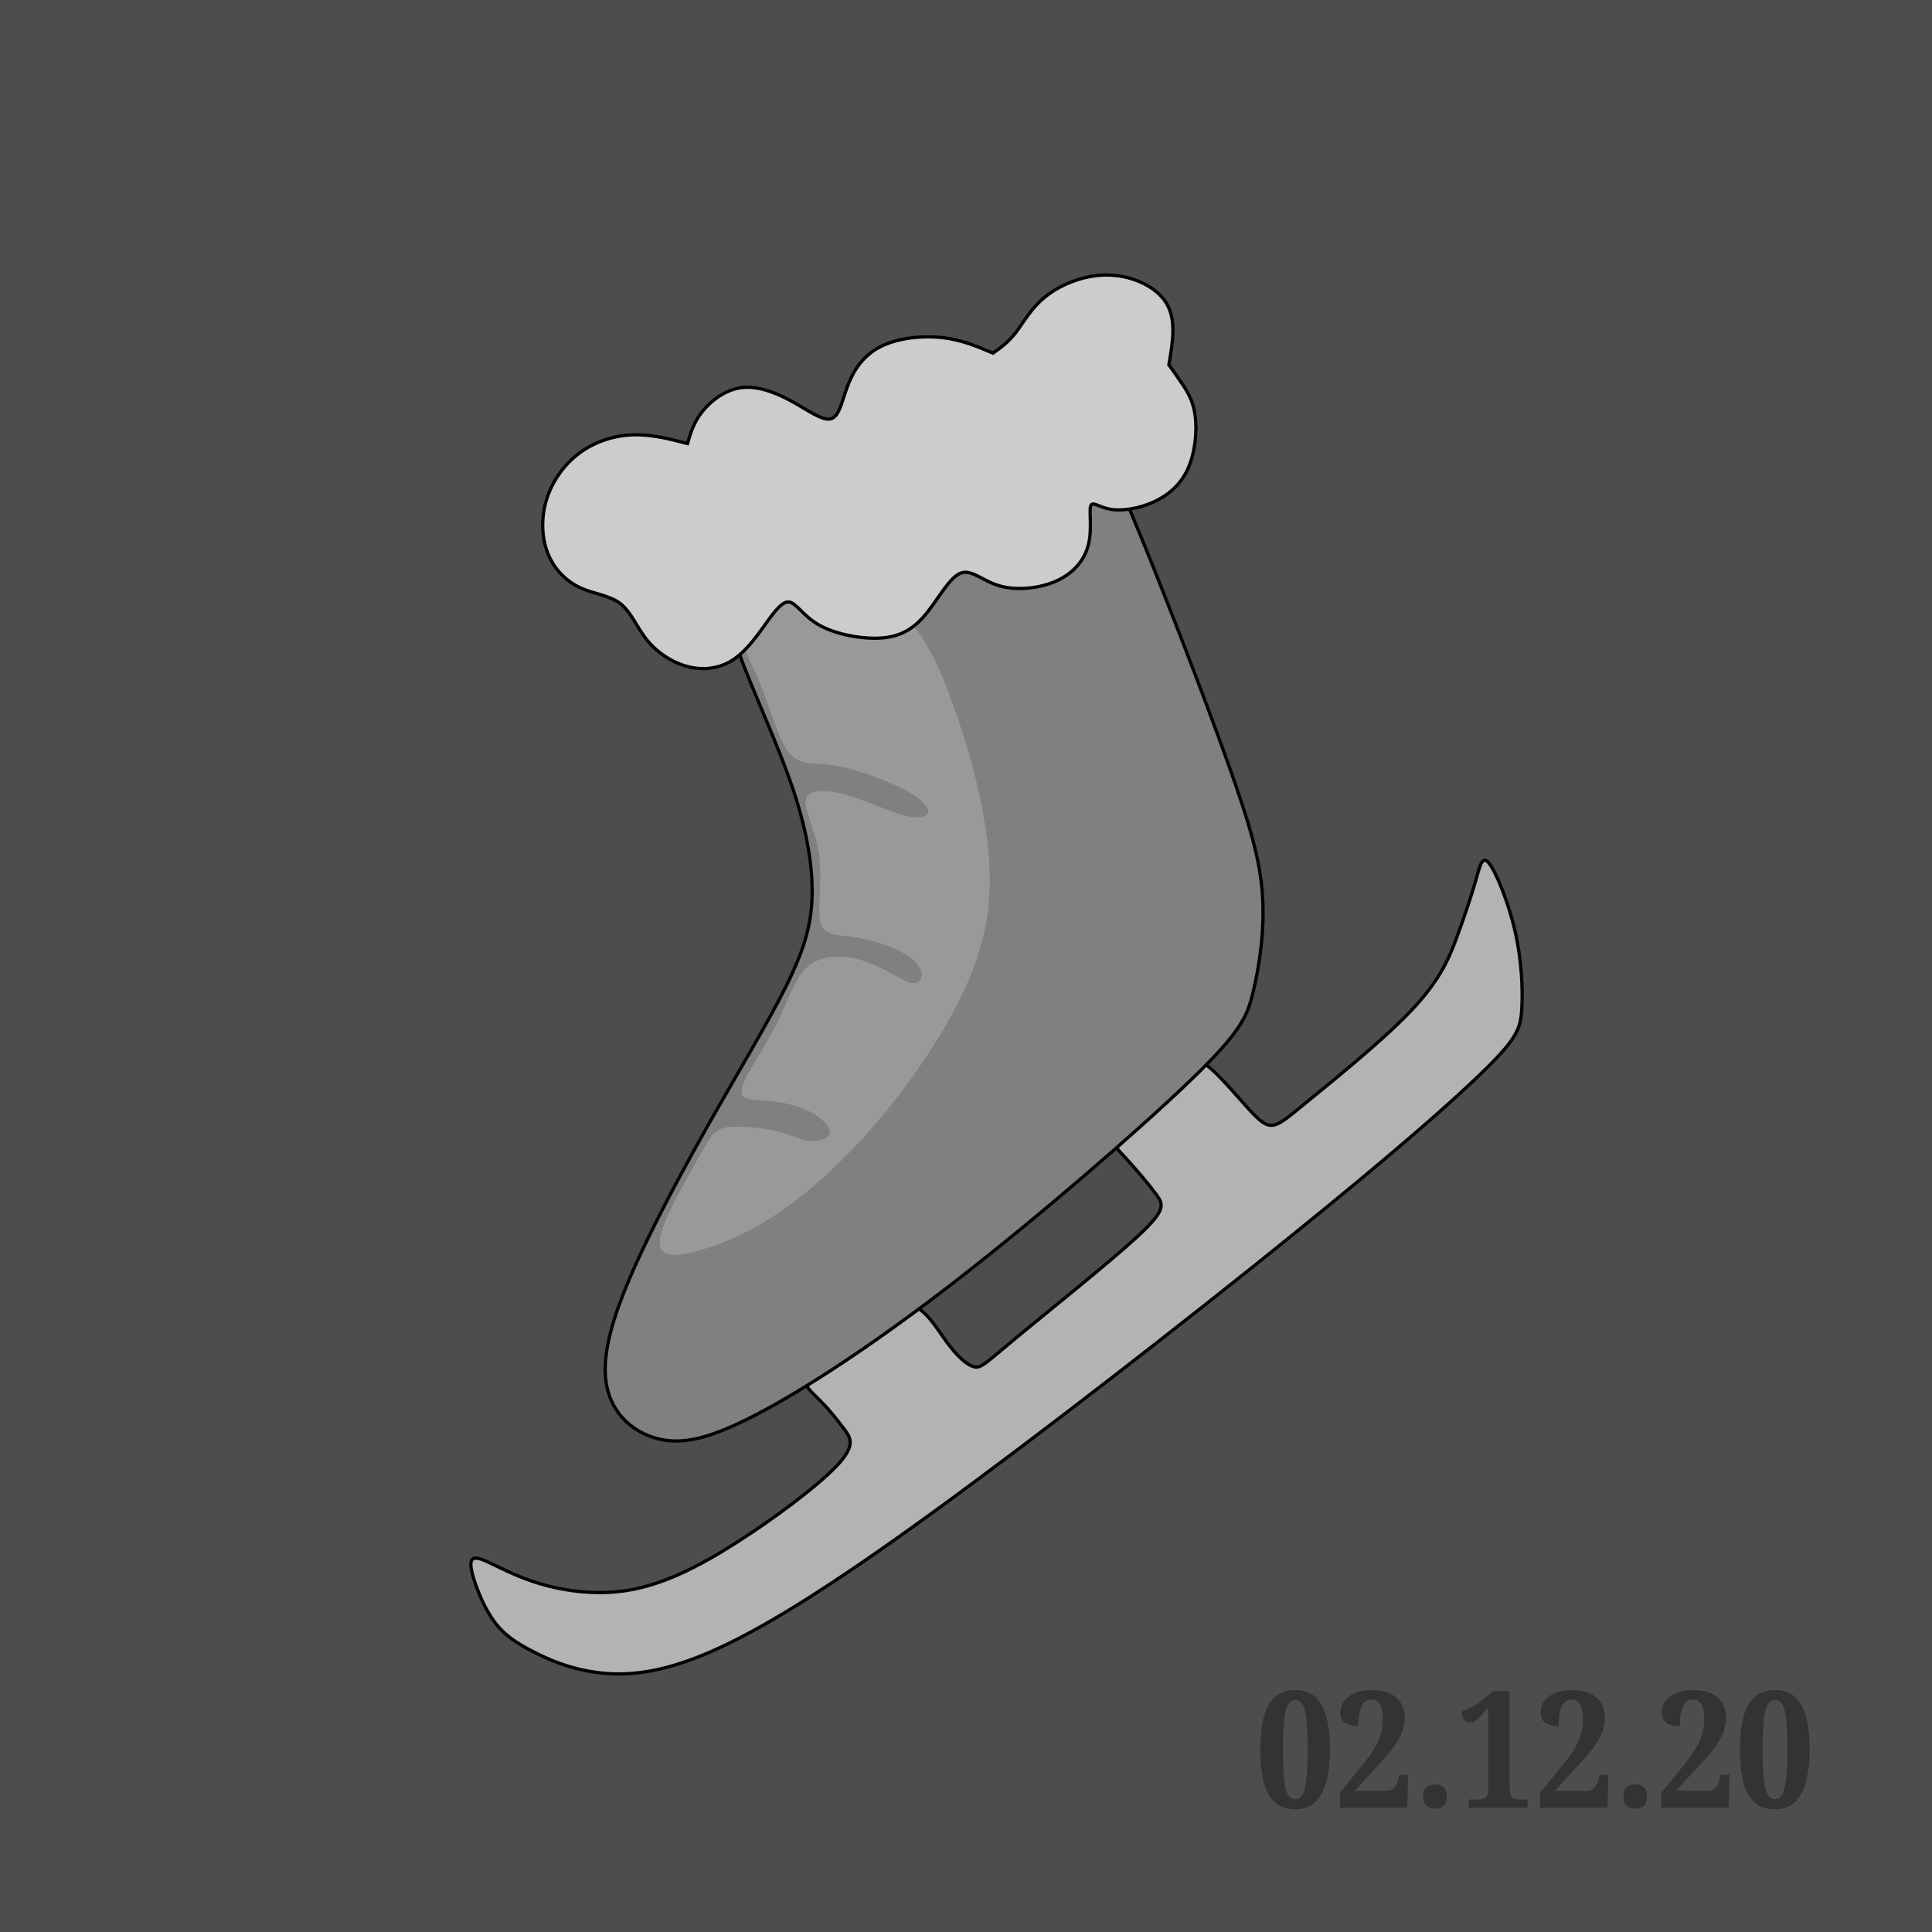
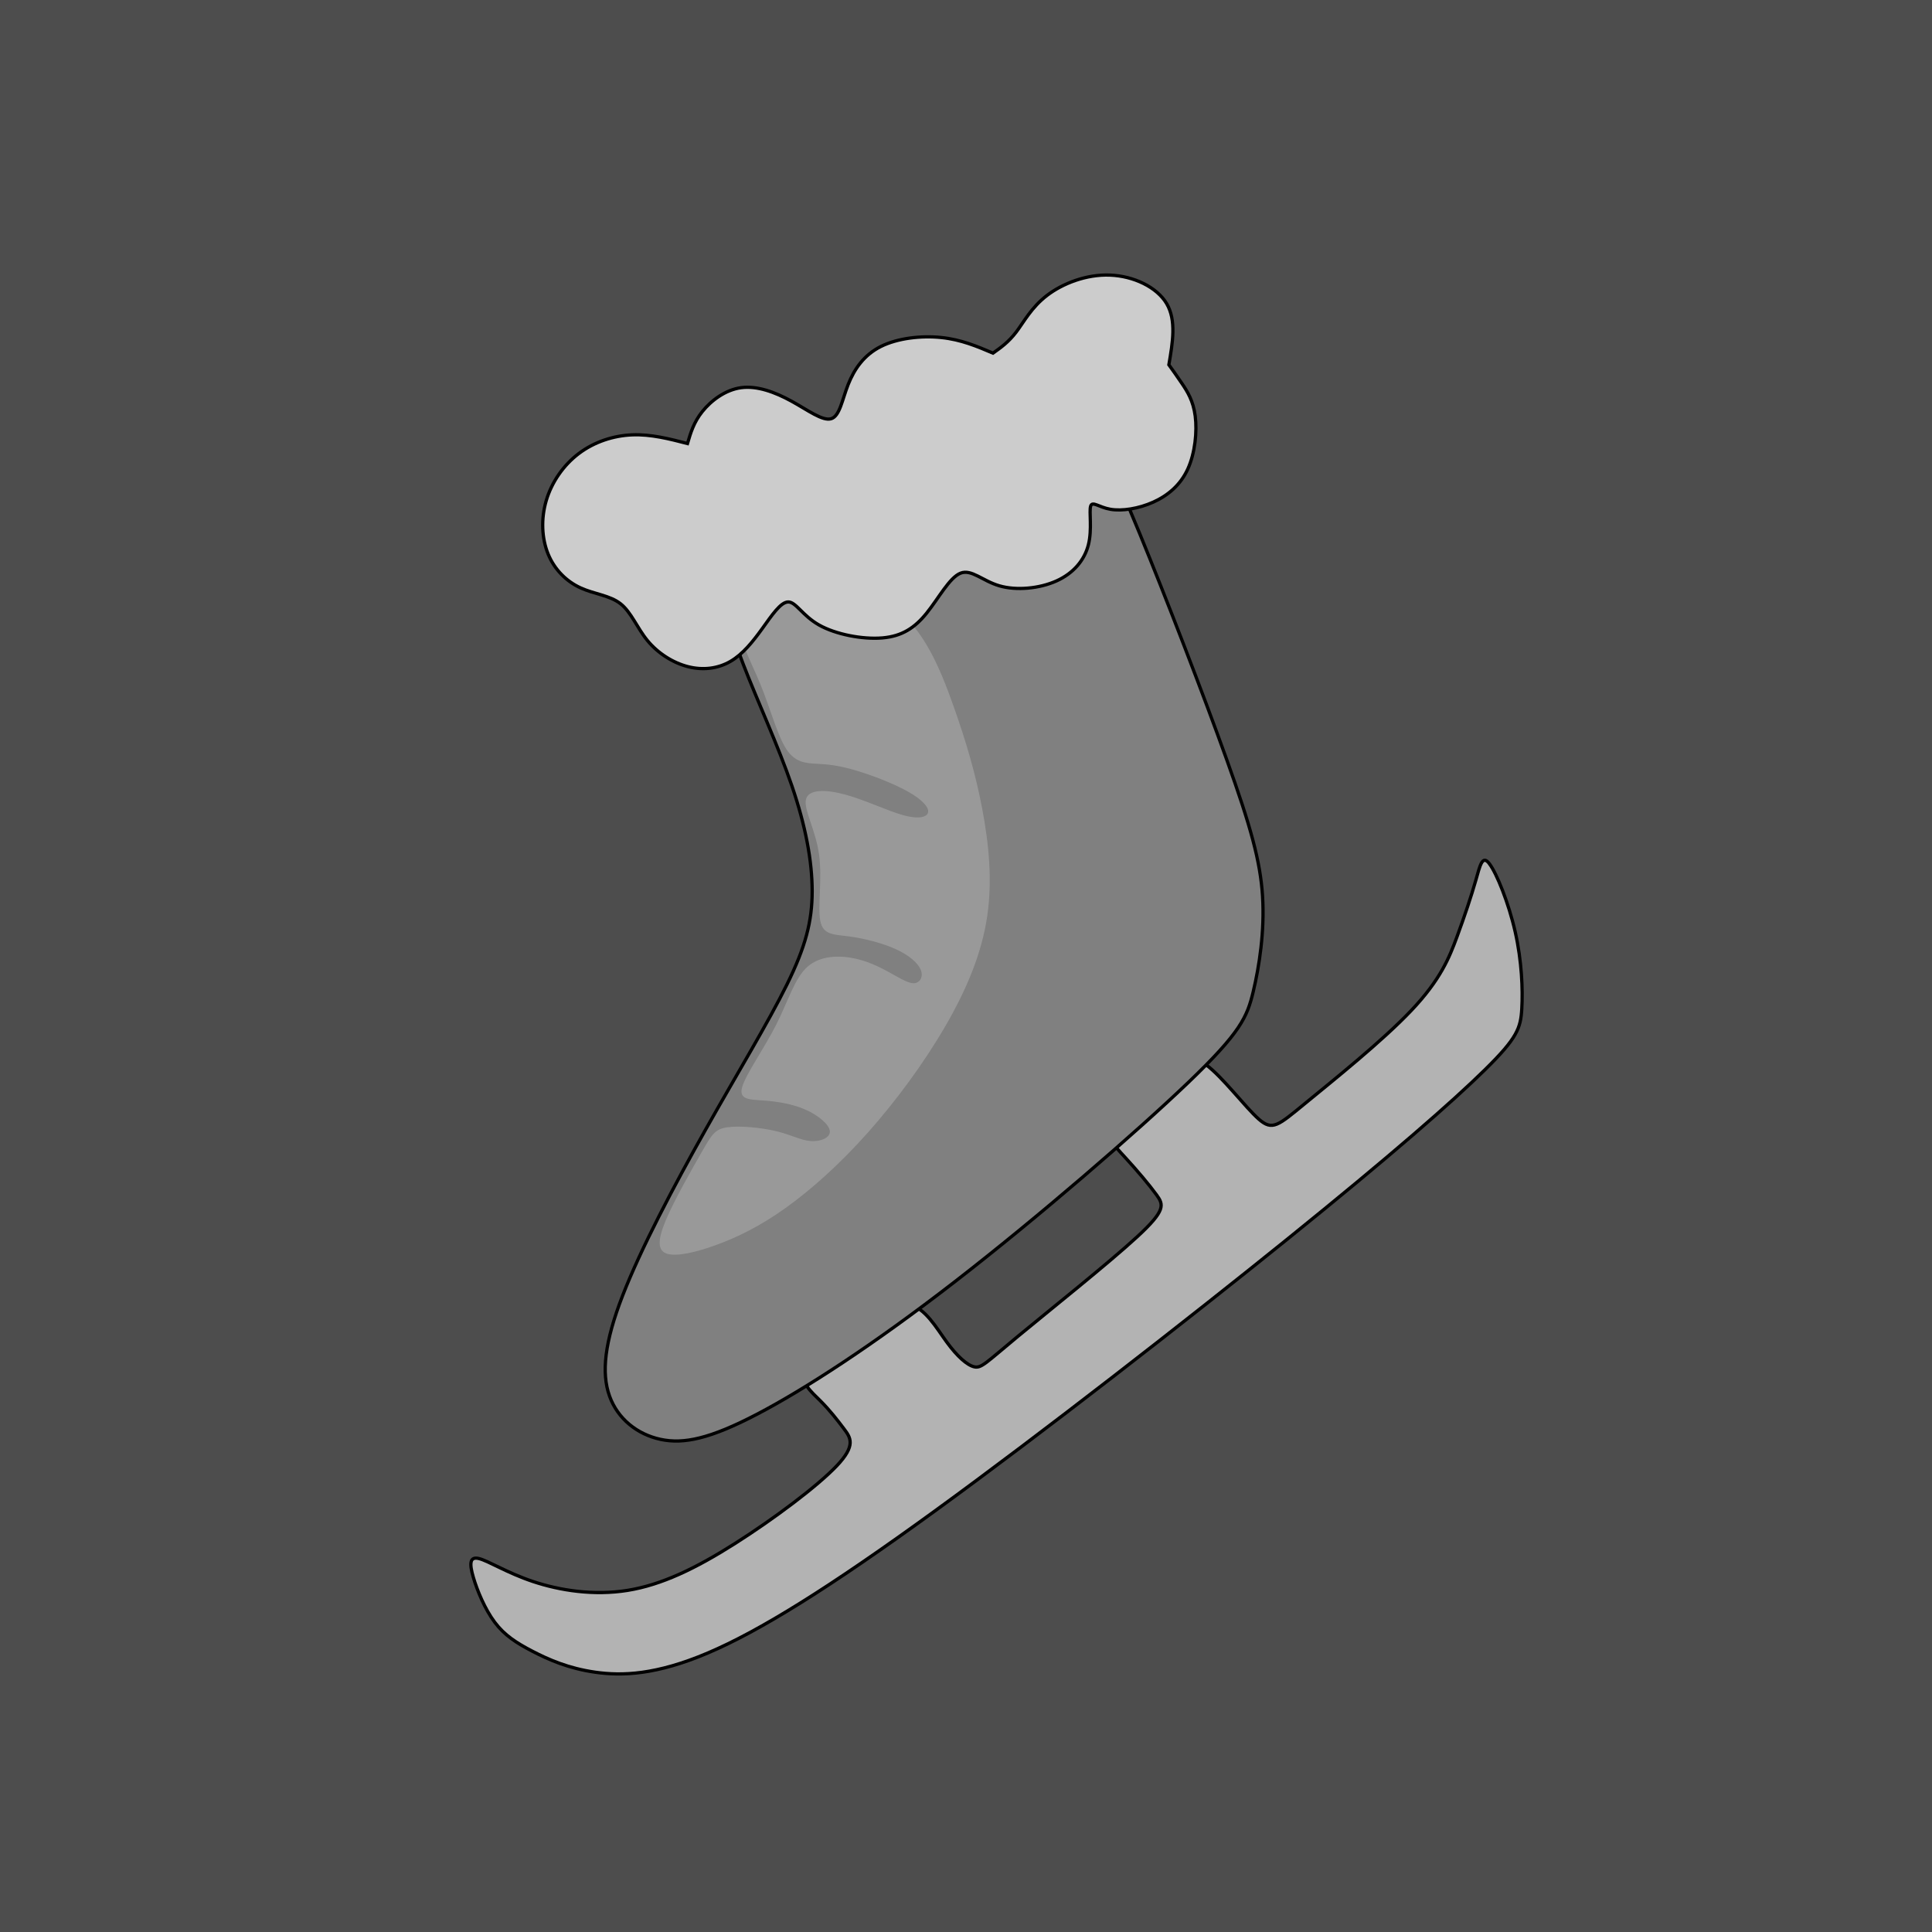
- <svg xmlns="http://www.w3.org/2000/svg" xmlns:ns1="http://www.openswatchbook.org/uri/2009/osb" width="169.333mm" height="169.333mm" viewBox="0 0 169.333 169.333" version="1.1" id="svg8">
+ <svg xmlns="http://www.w3.org/2000/svg" xmlns:ns1="http://www.openswatchbook.org/uri/2009/osb" width="169.333mm" height="169.333mm" viewBox="0 0 169.333 169.333" id="svg8">
  <defs id="defs2">
-     <rect x="-174.625" y="79.375" width="74.083" height="31.75" id="rect2943" />
-     <rect x="148.167" y="1081.907" width="1037.167" height="336.26" id="rect6326" />
-     <rect x="867.833" y="3175" width="910.167" height="296.333" id="rect6314" />
-     <rect x="1820.333" y="3217.333" width="846.667" height="169.333" id="rect6302" />
-     <rect x="113.322" y="786.841" width="1024.177" height="243.75" id="rect2516" />
+     <path d="M-174.625 79.375h74.083v31.75H-174.625z" id="rect2943" />
+     <path d="M148.167 1081.907h1037.167v336.26H148.167z" id="rect6326" />
+     <path d="M867.833 3175H1778v296.333H867.833z" id="rect6314" />
+     <path d="M1820.333 3217.333h846.667v169.333H1820.333z" id="rect6302" />
+     <path d="M113.322 786.841h1024.177v243.75H113.322z" id="rect2516" />
    <linearGradient id="linearGradient1757" ns1:paint="gradient">
-       <stop style="stop-color:#cccccc;stop-opacity:1;" offset="0" id="stop1753" />
-       <stop style="stop-color:#cccccc;stop-opacity:0;" offset="1" id="stop1755" />
+       <stop style="stop-color:#ccc;stop-opacity:1" offset="0" id="stop1753" />
+       <stop style="stop-color:#ccc;stop-opacity:0" offset="1" id="stop1755" />
    </linearGradient>
    <linearGradient id="linearGradient1324" ns1:paint="gradient">
-       <stop style="stop-color:#000000;stop-opacity:1;" offset="0" id="stop1320" />
-       <stop style="stop-color:#000000;stop-opacity:0;" offset="1" id="stop1322" />
+       <stop style="stop-color:#000;stop-opacity:1" offset="0" id="stop1320" />
+       <stop style="stop-color:#000;stop-opacity:0" offset="1" id="stop1322" />
    </linearGradient>
  </defs>
  <g id="layer1" transform="translate(-26.45834,-63.5)">
    <g id="g2933" transform="translate(264.5835,379.488)">
-       <rect style="fill:#4d4d4d;fill-opacity:1;stroke:none;stroke-width:1;stroke-miterlimit:4;stroke-dasharray:none;stroke-opacity:1;paint-order:stroke markers fill" id="rect4085-92-4" width="169.333" height="169.333" x="-238.125" y="-315.988" />
+       <path style="fill:#4d4d4d;fill-opacity:1;stroke:none;stroke-width:1;stroke-miterlimit:4;stroke-dasharray:none;stroke-opacity:1;paint-order:stroke markers fill" id="rect4085-92-4" d="M-238.125-315.988h169.333v169.333H-238.125z" />
      <g id="g3885-1" transform="matrix(0.8819733,0,0,0.8819733,-2592.011,-2089.849)">
-         <path style="fill:#b3b3b3;stroke:#000000;stroke-width:0.324px;stroke-linecap:butt;stroke-linejoin:miter;stroke-opacity:1" d="m 2816.894,2097.077 c 0.71,0.928 1.91,3.875 2.565,6.768 0.655,2.893 0.764,5.731 0.655,7.641 -0.109,1.91 -0.437,2.893 -3.657,6.058 -3.22,3.166 -9.333,8.514 -19.54,16.756 -10.207,8.242 -24.507,19.376 -35.096,27.072 -10.589,7.696 -17.466,11.953 -22.596,14.136 -5.13,2.183 -8.514,2.292 -11.189,1.91 -2.674,-0.382 -4.639,-1.255 -6.222,-2.074 -1.583,-0.819 -2.784,-1.583 -3.766,-2.893 -0.983,-1.31 -1.747,-3.166 -2.129,-4.476 -0.382,-1.31 -0.382,-2.074 0.546,-1.856 0.928,0.218 2.784,1.419 5.404,2.292 2.62,0.873 6.004,1.419 9.388,0.873 3.384,-0.546 6.768,-2.183 10.643,-4.639 3.875,-2.456 8.242,-5.731 10.152,-7.75 1.911,-2.019 1.365,-2.783 0.71,-3.657 -0.655,-0.873 -1.419,-1.856 -2.347,-2.784 -0.928,-0.928 -2.019,-1.801 -1.583,-3.057 0.436,-1.256 2.401,-2.893 4.476,-4.312 2.074,-1.419 4.257,-2.62 5.895,-2.238 1.637,0.382 2.729,2.347 3.766,3.766 1.037,1.419 2.019,2.292 2.729,2.456 0.71,0.164 1.146,-0.382 4.312,-3.002 3.166,-2.62 9.06,-7.314 11.899,-9.934 2.838,-2.62 2.62,-3.166 1.911,-4.148 -0.71,-0.983 -1.91,-2.402 -3.111,-3.712 -1.201,-1.31 -2.402,-2.511 -1.747,-4.094 0.655,-1.583 3.166,-3.548 5.021,-4.749 1.856,-1.201 3.057,-1.637 4.749,-0.382 1.692,1.256 3.875,4.203 5.24,5.404 1.364,1.2 1.91,0.655 4.639,-1.583 2.729,-2.238 7.641,-6.168 10.534,-9.224 2.893,-3.057 3.766,-5.24 4.53,-7.314 0.764,-2.074 1.419,-4.039 1.856,-5.567 0.437,-1.528 0.655,-2.62 1.365,-1.692 z" id="path1023-1" />
-         <path style="fill:#808080;stroke:#000000;stroke-width:0.324px;stroke-linecap:butt;stroke-linejoin:miter;stroke-opacity:1" d="m 2742.773,2077.318 c 1.365,3.548 3.439,8.024 4.803,12.008 1.365,3.985 2.019,7.478 2.019,10.48 -10e-5,3.002 -0.655,5.513 -2.511,9.279 -1.856,3.766 -4.912,8.787 -8.078,14.409 -3.166,5.622 -6.441,11.844 -8.242,16.484 -1.801,4.64 -2.129,7.696 -1.31,9.989 0.819,2.292 2.784,3.821 5.076,4.312 2.292,0.491 4.912,-0.055 9.606,-2.511 4.694,-2.456 11.462,-6.823 19.704,-13.209 8.242,-6.386 17.957,-14.791 23.142,-19.758 5.185,-4.967 5.84,-6.495 6.441,-9.006 0.6,-2.511 1.146,-6.004 0.928,-9.497 -0.218,-3.493 -1.201,-6.986 -3.548,-13.536 -2.347,-6.55 -6.059,-16.156 -8.678,-22.542 -2.62,-6.386 -4.148,-9.552 -7.368,-11.135 -3.22,-1.583 -8.133,-1.583 -14.191,1.255 -6.059,2.838 -13.263,8.514 -16.538,12.663 -3.275,4.148 -2.62,6.768 -1.255,10.316 z" id="path1019-1" />
-         <path style="fill:#999999;stroke:none;stroke-width:0.324px;stroke-linecap:butt;stroke-linejoin:miter;stroke-opacity:1" d="m 2757.683,2071.566 c 3.049,2.2 4.67,6.214 5.944,9.803 1.274,3.589 2.2,6.754 2.856,10.189 0.656,3.435 1.042,7.14 0.502,10.768 -0.54,3.628 -2.007,7.178 -4.13,10.845 -2.123,3.667 -4.902,7.449 -7.719,10.614 -2.817,3.165 -5.673,5.712 -8.221,7.526 -2.547,1.814 -4.786,2.895 -6.85,3.647 -2.065,0.753 -3.956,1.177 -4.902,0.869 -0.946,-0.309 -0.946,-1.351 -0.1,-3.352 0.846,-2.001 2.537,-4.96 3.54,-6.716 1.004,-1.756 1.319,-2.309 2.539,-2.489 1.219,-0.18 3.342,0.013 4.867,0.38 1.524,0.367 2.451,0.907 3.416,0.984 0.965,0.077 1.968,-0.309 1.93,-0.965 -0.039,-0.656 -1.119,-1.582 -2.431,-2.161 -1.312,-0.579 -2.856,-0.811 -4.188,-0.907 -1.332,-0.097 -2.451,-0.058 -2.104,-1.312 0.347,-1.254 2.161,-3.802 3.377,-6.194 1.216,-2.393 1.833,-4.631 3.107,-5.77 1.274,-1.139 3.204,-1.177 4.825,-0.81 1.621,0.367 2.933,1.139 3.898,1.679 0.965,0.54 1.582,0.849 2.045,0.733 0.463,-0.116 0.772,-0.656 0.502,-1.312 -0.27,-0.656 -1.119,-1.428 -2.47,-2.046 -1.351,-0.618 -3.203,-1.081 -4.67,-1.274 -1.467,-0.193 -2.547,-0.116 -2.837,-1.505 -0.29,-1.389 0.212,-4.245 -0.135,-6.677 -0.347,-2.432 -1.544,-4.438 -1.293,-5.442 0.251,-1.004 1.949,-1.004 3.917,-0.463 1.968,0.54 4.207,1.621 5.751,2.046 1.544,0.424 2.393,0.193 2.47,-0.309 0.077,-0.502 -0.618,-1.274 -2.084,-2.084 -1.466,-0.811 -3.705,-1.66 -5.326,-2.123 -1.621,-0.463 -2.624,-0.54 -3.667,-0.598 -1.042,-0.058 -2.123,-0.097 -3.01,-1.447 -0.888,-1.351 -1.583,-4.014 -2.586,-6.464 -1.003,-2.451 -2.316,-4.689 -2.161,-6.426 0.154,-1.737 1.775,-2.972 4.824,-3.397 3.049,-0.424 7.526,-0.038 10.575,2.162 z" id="path1031-6" />
-         <path style="fill:#cccccc;stroke:#000000;stroke-width:0.324px;stroke-linecap:butt;stroke-linejoin:miter;stroke-opacity:1" d="m 2730.554,2071.239 c 1.067,0.842 1.647,2.413 2.683,3.67 1.036,1.257 2.526,2.2 4.013,2.58 1.487,0.381 2.97,0.2 4.208,-0.513 1.238,-0.713 2.232,-1.959 3.171,-3.26 0.94,-1.301 1.827,-2.656 2.591,-2.655 0.764,2e-4 1.406,1.355 3.059,2.29 1.653,0.934 4.319,1.448 6.283,1.284 1.965,-0.164 3.23,-1.005 4.408,-2.463 1.178,-1.458 2.27,-3.532 3.361,-3.968 1.092,-0.437 2.183,0.764 3.875,1.255 1.692,0.491 3.985,0.273 5.676,-0.491 1.692,-0.764 2.783,-2.074 3.166,-3.602 0.382,-1.528 0.055,-3.275 0.218,-3.821 0.164,-0.546 0.819,0.109 1.972,0.307 1.153,0.198 2.803,-0.06 4.254,-0.712 1.451,-0.652 2.703,-1.699 3.431,-3.291 0.728,-1.592 0.933,-3.73 0.738,-5.261 -0.196,-1.531 -0.792,-2.455 -1.295,-3.203 -0.503,-0.748 -0.914,-1.321 -1.324,-1.893 0.378,-2.21 0.756,-4.419 -0.217,-6.073 -0.973,-1.653 -3.297,-2.751 -5.638,-2.84 -2.341,-0.09 -4.697,0.829 -6.251,2.017 -1.554,1.188 -2.305,2.644 -3.066,3.645 -0.761,1.001 -1.533,1.547 -2.305,2.093 -1.585,-0.674 -3.168,-1.347 -5.143,-1.552 -1.974,-0.205 -4.338,0.058 -6.005,0.893 -1.667,0.835 -2.636,2.241 -3.239,3.762 -0.603,1.522 -0.84,3.159 -1.697,3.416 -0.857,0.257 -2.335,-0.867 -3.96,-1.756 -1.625,-0.889 -3.398,-1.544 -4.988,-1.329 -1.59,0.215 -2.996,1.302 -3.853,2.372 -0.857,1.07 -1.166,2.124 -1.475,3.178 -1.818,-0.469 -3.636,-0.937 -5.496,-0.863 -1.86,0.074 -3.761,0.692 -5.296,1.849 -1.535,1.157 -2.704,2.853 -3.243,4.677 -0.539,1.824 -0.449,3.776 0.19,5.329 0.639,1.554 1.827,2.709 3.198,3.342 1.371,0.633 2.926,0.745 3.993,1.586 z" id="path1027-2" />
+         <path style="fill:#b3b3b3;stroke:#000;stroke-width:.324px;stroke-linecap:butt;stroke-linejoin:miter;stroke-opacity:1" d="m2816.894 2097.077c.71.928 1.91 3.875 2.565 6.768.655 2.893.764 5.731.655 7.641-.109 1.91-.437 2.893-3.657 6.058-3.22 3.166-9.333 8.514-19.54 16.756-10.207 8.242-24.507 19.376-35.096 27.072-10.589 7.696-17.466 11.953-22.596 14.136-5.13 2.183-8.514 2.292-11.189 1.91-2.674-.382-4.639-1.255-6.222-2.074-1.583-.819-2.784-1.583-3.766-2.893-.983-1.31-1.747-3.166-2.129-4.476-.382-1.31-.382-2.074.546-1.856.928.218 2.784 1.419 5.404 2.292 2.62.873 6.004 1.419 9.388.873 3.384-.546 6.768-2.183 10.643-4.639 3.875-2.456 8.242-5.731 10.152-7.75 1.911-2.019 1.365-2.783.71-3.657-.655-.873-1.419-1.856-2.347-2.784-.928-.928-2.019-1.801-1.583-3.057.436-1.256 2.401-2.893 4.476-4.312 2.074-1.419 4.257-2.62 5.895-2.238 1.637.382 2.729 2.347 3.766 3.766 1.037 1.419 2.019 2.292 2.729 2.456.71.164 1.146-.382 4.312-3.002 3.166-2.62 9.06-7.314 11.899-9.934 2.838-2.62 2.62-3.166 1.911-4.148-.71-.983-1.91-2.402-3.111-3.712-1.201-1.31-2.402-2.511-1.747-4.094.655-1.583 3.166-3.548 5.021-4.749 1.856-1.201 3.057-1.637 4.749-.382 1.692 1.256 3.875 4.203 5.24 5.404 1.364 1.2 1.91.655 4.639-1.583 2.729-2.238 7.641-6.168 10.534-9.224 2.893-3.057 3.766-5.24 4.53-7.314.764-2.074 1.419-4.039 1.856-5.567.437-1.528.655-2.62 1.365-1.692z" id="path1023-1" />
+         <path style="fill:gray;stroke:#000;stroke-width:.324px;stroke-linecap:butt;stroke-linejoin:miter;stroke-opacity:1" d="m2742.773 2077.318c1.365 3.548 3.439 8.024 4.803 12.008 1.365 3.985 2.019 7.478 2.019 10.48-1e-4 3.002-.655 5.513-2.511 9.279-1.856 3.766-4.912 8.787-8.078 14.409-3.166 5.622-6.441 11.844-8.242 16.484-1.801 4.64-2.129 7.696-1.31 9.989.819 2.292 2.784 3.821 5.076 4.312 2.292.491 4.912-.055 9.606-2.511 4.694-2.456 11.462-6.823 19.704-13.209 8.242-6.386 17.957-14.791 23.142-19.758 5.185-4.967 5.84-6.495 6.441-9.006.6-2.511 1.146-6.004.928-9.497-.218-3.493-1.201-6.986-3.548-13.536-2.347-6.55-6.059-16.156-8.678-22.542-2.62-6.386-4.148-9.552-7.368-11.135-3.22-1.583-8.133-1.583-14.191 1.255-6.059 2.838-13.263 8.514-16.538 12.663-3.275 4.148-2.62 6.768-1.255 10.316z" id="path1019-1" />
+         <path style="fill:#999;stroke:none;stroke-width:.324px;stroke-linecap:butt;stroke-linejoin:miter;stroke-opacity:1" d="m2757.683 2071.566c3.049 2.2 4.67 6.214 5.944 9.803 1.274 3.589 2.2 6.754 2.856 10.189.656 3.435 1.042 7.14.502 10.768-.54 3.628-2.007 7.178-4.13 10.845-2.123 3.667-4.902 7.449-7.719 10.614-2.817 3.165-5.673 5.712-8.221 7.526-2.547 1.814-4.786 2.895-6.85 3.647-2.065.753-3.956 1.177-4.902.869-.946-.309-.946-1.351-.1-3.352.846-2.001 2.537-4.96 3.54-6.716 1.004-1.756 1.319-2.309 2.539-2.489 1.219-.18 3.342.013 4.867.38 1.524.367 2.451.907 3.416.984.965.077 1.968-.309 1.93-.965-.039-.656-1.119-1.582-2.431-2.161-1.312-.579-2.856-.811-4.188-.907-1.332-.097-2.451-.058-2.104-1.312.347-1.254 2.161-3.802 3.377-6.194 1.216-2.393 1.833-4.631 3.107-5.77 1.274-1.139 3.204-1.177 4.825-.81 1.621.367 2.933 1.139 3.898 1.679.965.54 1.582.849 2.045.733.463-.116.772-.656.502-1.312-.27-.656-1.119-1.428-2.47-2.046-1.351-.618-3.203-1.081-4.67-1.274-1.467-.193-2.547-.116-2.837-1.505-.29-1.389.212-4.245-.135-6.677-.347-2.432-1.544-4.438-1.293-5.442.251-1.004 1.949-1.004 3.917-.463 1.968.54 4.207 1.621 5.751 2.046 1.544.424 2.393.193 2.47-.309.077-.502-.618-1.274-2.084-2.084-1.466-.811-3.705-1.66-5.326-2.123-1.621-.463-2.624-.54-3.667-.598-1.042-.058-2.123-.097-3.01-1.447-.888-1.351-1.583-4.014-2.586-6.464-1.003-2.451-2.316-4.689-2.161-6.426.154-1.737 1.775-2.972 4.824-3.397 3.049-.424 7.526-.038 10.575 2.162z" id="path1031-6" />
+         <path style="fill:#ccc;stroke:#000;stroke-width:.324px;stroke-linecap:butt;stroke-linejoin:miter;stroke-opacity:1" d="m2730.554 2071.239c1.067.842 1.647 2.413 2.683 3.67 1.036 1.257 2.526 2.2 4.013 2.58 1.487.381 2.97.2 4.208-.513 1.238-.713 2.232-1.959 3.171-3.26.94-1.301 1.827-2.656 2.591-2.655.764 2e-4 1.406 1.355 3.059 2.29 1.653.934 4.319 1.448 6.283 1.284 1.965-.164 3.23-1.005 4.408-2.463 1.178-1.458 2.27-3.532 3.361-3.968 1.092-.437 2.183.764 3.875 1.255 1.692.491 3.985.273 5.676-.491 1.692-.764 2.783-2.074 3.166-3.602.382-1.528.055-3.275.218-3.821.164-.546.819.109 1.972.307 1.153.198 2.803-.06 4.254-.712 1.451-.652 2.703-1.699 3.431-3.291.728-1.592.933-3.73.738-5.261-.196-1.531-.792-2.455-1.295-3.203-.503-.748-.914-1.321-1.324-1.893.378-2.21.756-4.419-.217-6.073-.973-1.653-3.297-2.751-5.638-2.84-2.341-.09-4.697.829-6.251 2.017-1.554 1.188-2.305 2.644-3.066 3.645-.761 1.001-1.533 1.547-2.305 2.093-1.585-.674-3.168-1.347-5.143-1.552-1.974-.205-4.338.058-6.005.893-1.667.835-2.636 2.241-3.239 3.762-.603 1.522-.84 3.159-1.697 3.416-.857.257-2.335-.867-3.96-1.756-1.625-.889-3.398-1.544-4.988-1.329-1.59.215-2.996 1.302-3.853 2.372-.857 1.07-1.166 2.124-1.475 3.178-1.818-.469-3.636-.937-5.496-.863-1.86.074-3.761.692-5.296 1.849-1.535 1.157-2.704 2.853-3.243 4.677-.539 1.824-.449 3.776.19 5.329.639 1.554 1.827 2.709 3.198 3.342 1.371.633 2.926.745 3.993 1.586z" id="path1027-2" />
      </g>
-     </g>
-     <g aria-label="02.12.20" id="text2941" style="font-style:normal;font-weight:normal;font-size:10.583px;line-height:1.25;font-family:sans-serif;white-space:pre;shape-inside:url(#rect2943);fill:#000000;fill-opacity:1;stroke:none" transform="matrix(1.345139,0,0,1.345139,371.4158,102.2026)">
-       <path d="m -172.043,89.115 q -0.857,0 -1.365,-0.476 -0.497,-0.476 -0.709,-1.344 -0.212,-0.878 -0.212,-2.085 0,-1.196 0.212,-2.053 0.222,-0.868 0.72,-1.333 0.508,-0.476 1.365,-0.476 0.815,0 1.302,0.466 0.497,0.466 0.72,1.333 0.222,0.868 0.222,2.074 0,1.196 -0.233,2.074 -0.222,0.868 -0.72,1.344 -0.497,0.476 -1.302,0.476 z m 0,-0.656 q 0.497,0 0.646,-0.847 0.159,-0.847 0.159,-2.392 0,-1.545 -0.148,-2.381 -0.148,-0.836 -0.646,-0.836 -0.519,0 -0.677,0.836 -0.148,0.836 -0.148,2.381 0,1.545 0.148,2.392 0.148,0.847 0.667,0.847 z" style="font-style:normal;font-variant:normal;font-weight:bold;font-stretch:condensed;font-family:'Noto Serif';-inkscape-font-specification:'Noto Serif Bold Condensed';fill:#333333" id="path2947" />
-       <path d="m -169.143,89.009 v -0.974 l 1.355,-1.662 q 0.561,-0.667 0.868,-1.185 0.318,-0.529 0.445,-0.995 0.127,-0.476 0.127,-0.995 0,-0.624 -0.201,-0.931 -0.191,-0.307 -0.519,-0.307 -0.466,0 -0.667,0.455 -0.201,0.444 -0.201,1.291 -0.476,0 -0.826,-0.19 -0.349,-0.201 -0.349,-0.73 0,-0.37 0.222,-0.698 0.233,-0.328 0.677,-0.529 0.455,-0.212 1.143,-0.212 1.048,0 1.598,0.497 0.55,0.487 0.55,1.302 0,0.561 -0.233,1.079 -0.222,0.519 -0.677,1.079 -0.445,0.561 -1.122,1.259 l -1.228,1.355 h 2.074 q 0.275,0 0.476,-0.18 0.201,-0.19 0.286,-0.561 l 0.074,-0.307 h 0.572 l -0.053,2.138 z" style="font-style:normal;font-variant:normal;font-weight:bold;font-stretch:condensed;font-family:'Noto Serif';-inkscape-font-specification:'Noto Serif Bold Condensed';fill:#333333" id="path2949" />
-       <path d="m -162.941,89.083 q -0.328,0 -0.55,-0.169 -0.222,-0.169 -0.222,-0.624 0,-0.455 0.222,-0.624 0.222,-0.169 0.55,-0.169 0.296,0 0.529,0.169 0.233,0.169 0.233,0.624 0,0.455 -0.233,0.624 -0.233,0.169 -0.529,0.169 z" style="font-style:normal;font-variant:normal;font-weight:bold;font-stretch:condensed;font-family:'Noto Serif';-inkscape-font-specification:'Noto Serif Bold Condensed';fill:#333333" id="path2951" />
-       <path d="M -160.74,89.009 V 88.48 h 0.677 q 0.265,0 0.423,-0.138 0.159,-0.138 0.159,-0.571 V 82.447 q -0.339,0.466 -0.635,0.751 -0.286,0.275 -0.561,0.275 -0.212,0 -0.37,-0.191 -0.159,-0.201 -0.159,-0.54 0.265,-0.085 0.614,-0.254 0.349,-0.169 0.804,-0.55 l 0.646,-0.529 h 1.058 v 6.361 q 0,0.37 0.138,0.54 0.138,0.169 0.445,0.169 h 0.582 v 0.529 z" style="font-style:normal;font-variant:normal;font-weight:bold;font-stretch:condensed;font-family:'Noto Serif';-inkscape-font-specification:'Noto Serif Bold Condensed';fill:#333333" id="path2953" />
-       <path d="m -156.094,89.009 v -0.974 l 1.355,-1.662 q 0.561,-0.667 0.868,-1.185 0.318,-0.529 0.445,-0.995 0.127,-0.476 0.127,-0.995 0,-0.624 -0.201,-0.931 -0.191,-0.307 -0.519,-0.307 -0.466,0 -0.667,0.455 -0.201,0.444 -0.201,1.291 -0.476,0 -0.826,-0.19 -0.349,-0.201 -0.349,-0.73 0,-0.37 0.222,-0.698 0.233,-0.328 0.677,-0.529 0.455,-0.212 1.143,-0.212 1.048,0 1.598,0.497 0.55,0.487 0.55,1.302 0,0.561 -0.233,1.079 -0.222,0.519 -0.677,1.079 -0.445,0.561 -1.122,1.259 l -1.228,1.355 h 2.074 q 0.275,0 0.476,-0.18 0.201,-0.19 0.286,-0.561 l 0.074,-0.307 h 0.572 l -0.053,2.138 z" style="font-style:normal;font-variant:normal;font-weight:bold;font-stretch:condensed;font-family:'Noto Serif';-inkscape-font-specification:'Noto Serif Bold Condensed';fill:#333333" id="path2955" />
-       <path d="m -149.892,89.083 q -0.328,0 -0.55,-0.169 -0.222,-0.169 -0.222,-0.624 0,-0.455 0.222,-0.624 0.222,-0.169 0.55,-0.169 0.296,0 0.529,0.169 0.233,0.169 0.233,0.624 0,0.455 -0.233,0.624 -0.233,0.169 -0.529,0.169 z" style="font-style:normal;font-variant:normal;font-weight:bold;font-stretch:condensed;font-family:'Noto Serif';-inkscape-font-specification:'Noto Serif Bold Condensed';fill:#333333" id="path2957" />
-       <path d="m -148.199,89.009 v -0.974 l 1.355,-1.662 q 0.561,-0.667 0.868,-1.185 0.318,-0.529 0.445,-0.995 0.127,-0.476 0.127,-0.995 0,-0.624 -0.201,-0.931 -0.191,-0.307 -0.519,-0.307 -0.466,0 -0.667,0.455 -0.201,0.444 -0.201,1.291 -0.476,0 -0.826,-0.19 -0.349,-0.201 -0.349,-0.73 0,-0.37 0.222,-0.698 0.233,-0.328 0.677,-0.529 0.455,-0.212 1.143,-0.212 1.048,0 1.598,0.497 0.55,0.487 0.55,1.302 0,0.561 -0.233,1.079 -0.222,0.519 -0.677,1.079 -0.445,0.561 -1.122,1.259 l -1.228,1.355 h 2.074 q 0.275,0 0.476,-0.18 0.201,-0.19 0.286,-0.561 l 0.074,-0.307 h 0.572 l -0.053,2.138 z" style="font-style:normal;font-variant:normal;font-weight:bold;font-stretch:condensed;font-family:'Noto Serif';-inkscape-font-specification:'Noto Serif Bold Condensed';fill:#333333" id="path2959" />
-       <path d="m -140.79,89.115 q -0.857,0 -1.365,-0.476 -0.497,-0.476 -0.709,-1.344 -0.212,-0.878 -0.212,-2.085 0,-1.196 0.212,-2.053 0.222,-0.868 0.72,-1.333 0.508,-0.476 1.365,-0.476 0.815,0 1.302,0.466 0.497,0.466 0.72,1.333 0.222,0.868 0.222,2.074 0,1.196 -0.233,2.074 -0.222,0.868 -0.72,1.344 -0.497,0.476 -1.302,0.476 z m 0,-0.656 q 0.497,0 0.646,-0.847 0.159,-0.847 0.159,-2.392 0,-1.545 -0.148,-2.381 -0.148,-0.836 -0.646,-0.836 -0.519,0 -0.677,0.836 -0.148,0.836 -0.148,2.381 0,1.545 0.148,2.392 0.148,0.847 0.667,0.847 z" style="font-style:normal;font-variant:normal;font-weight:bold;font-stretch:condensed;font-family:'Noto Serif';-inkscape-font-specification:'Noto Serif Bold Condensed';fill:#333333" id="path2961" />
    </g>
  </g>
</svg>
